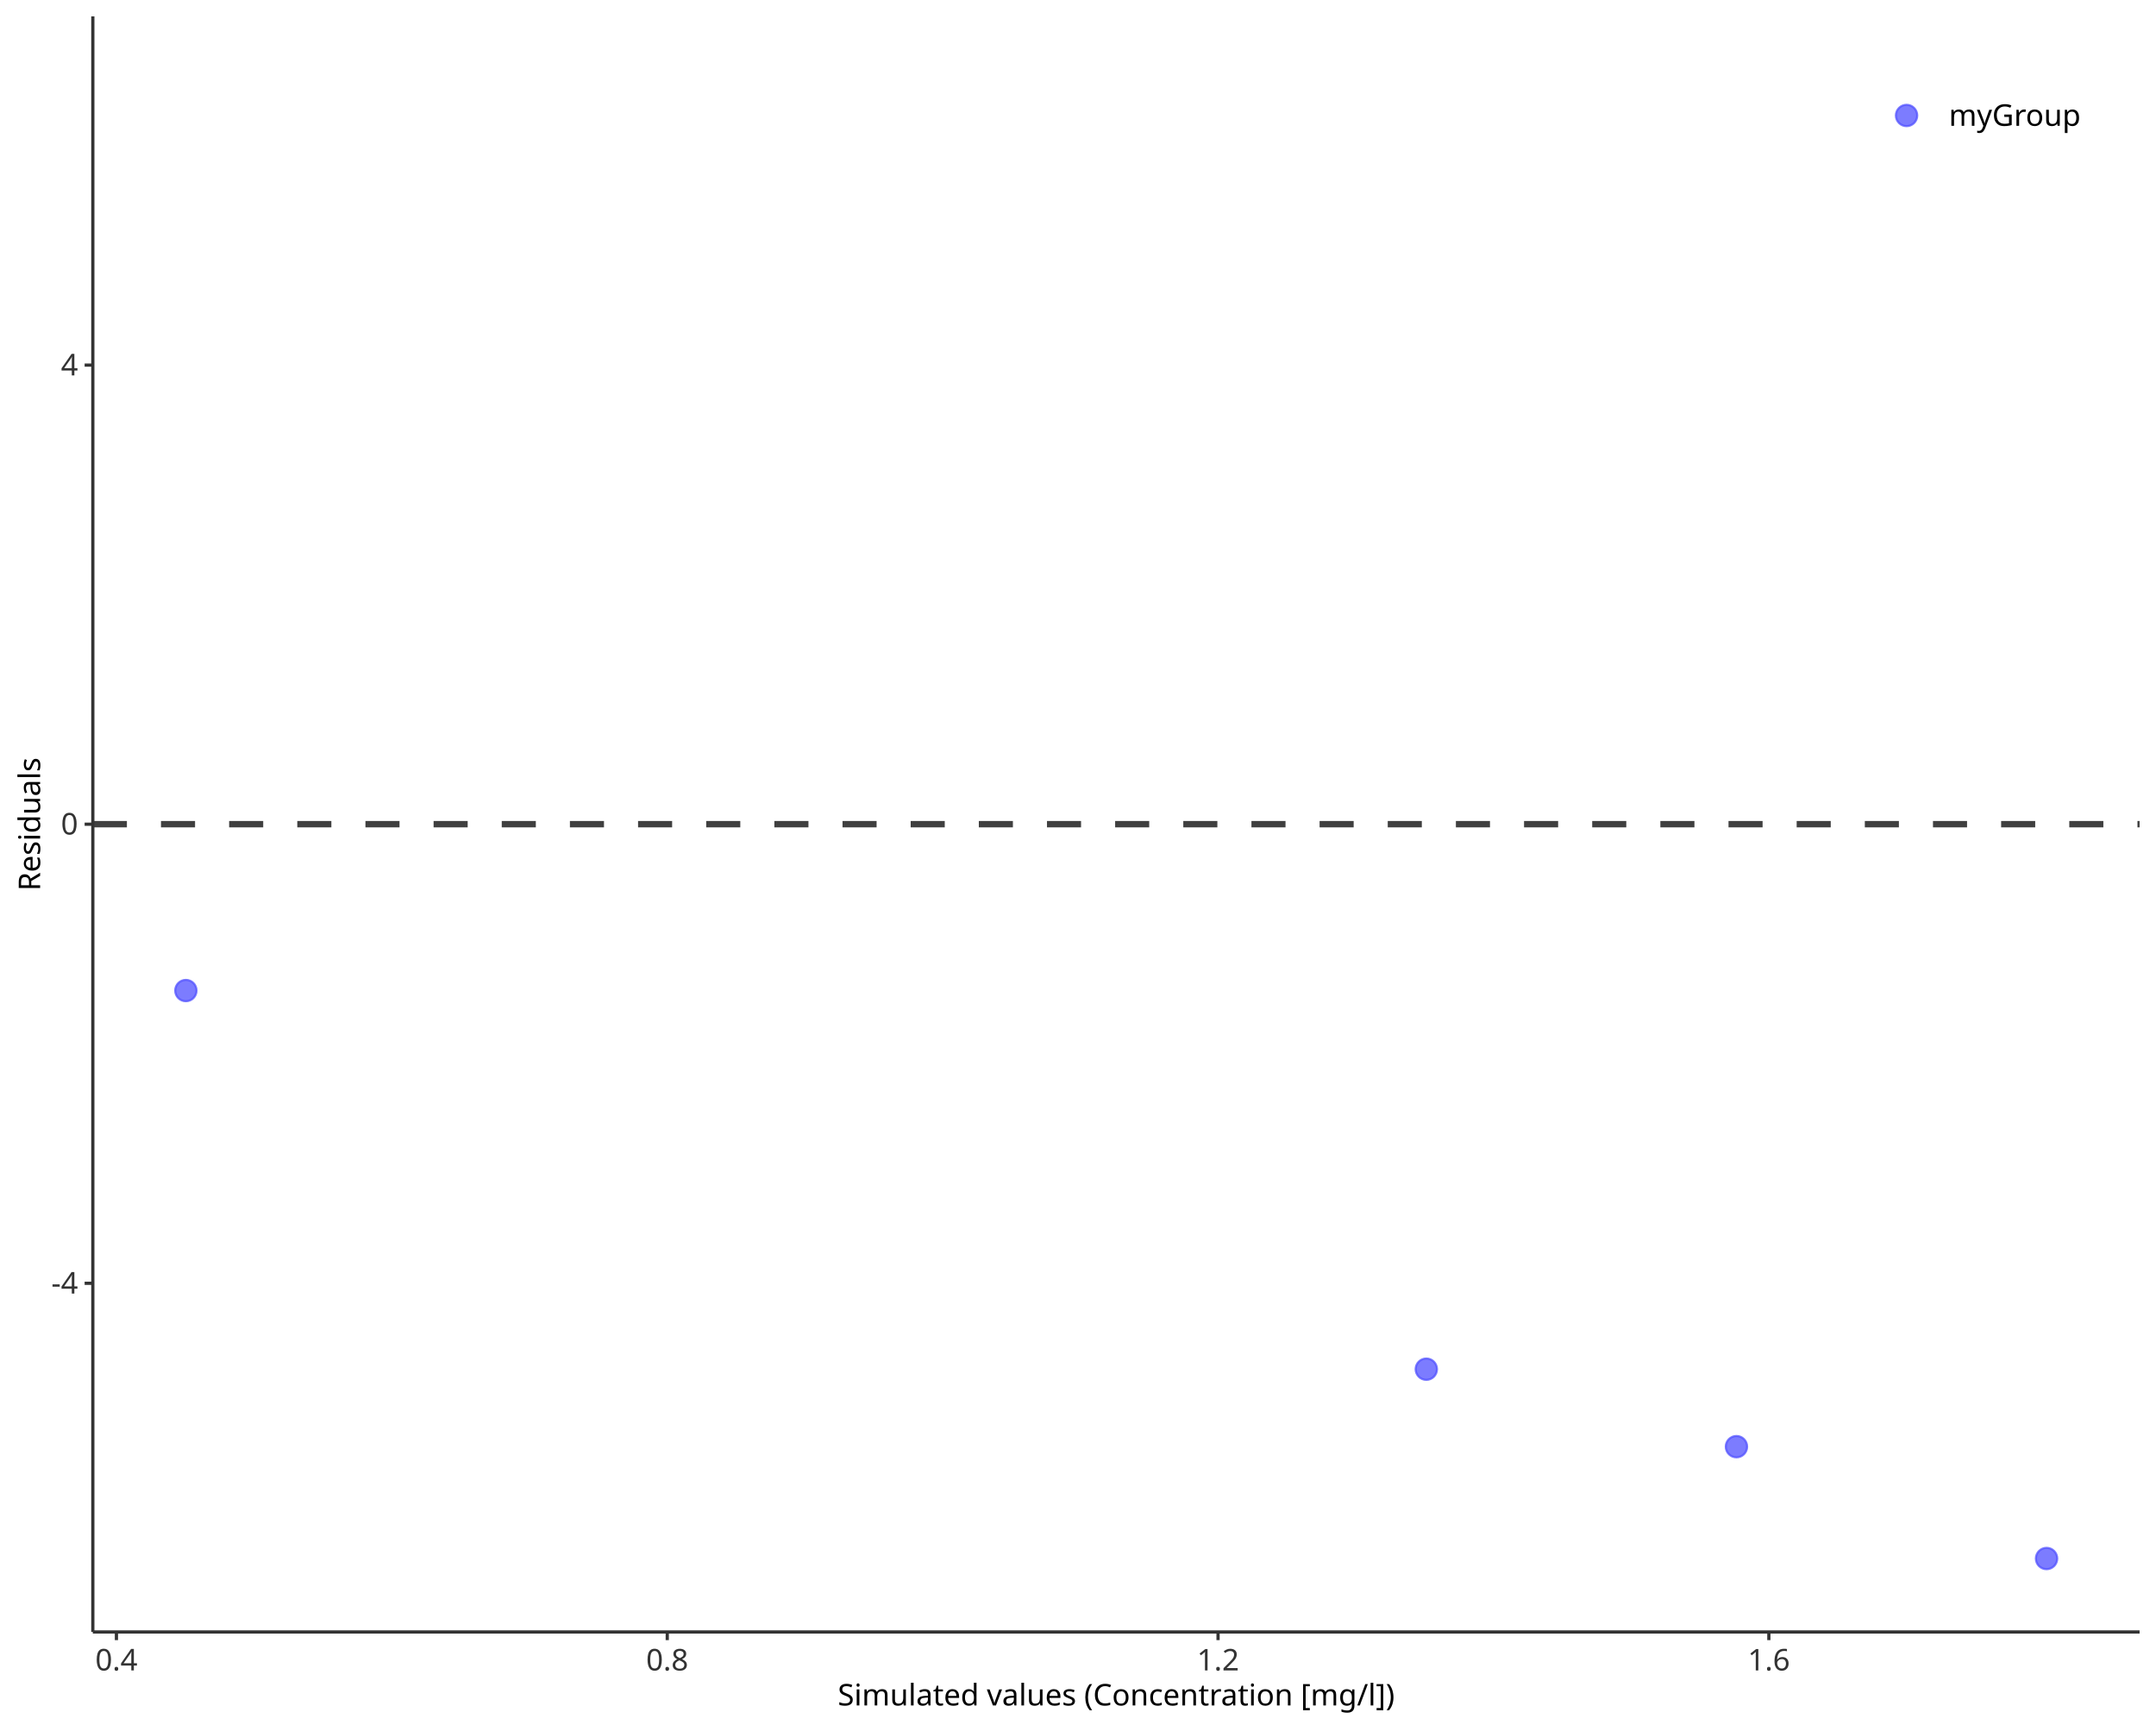
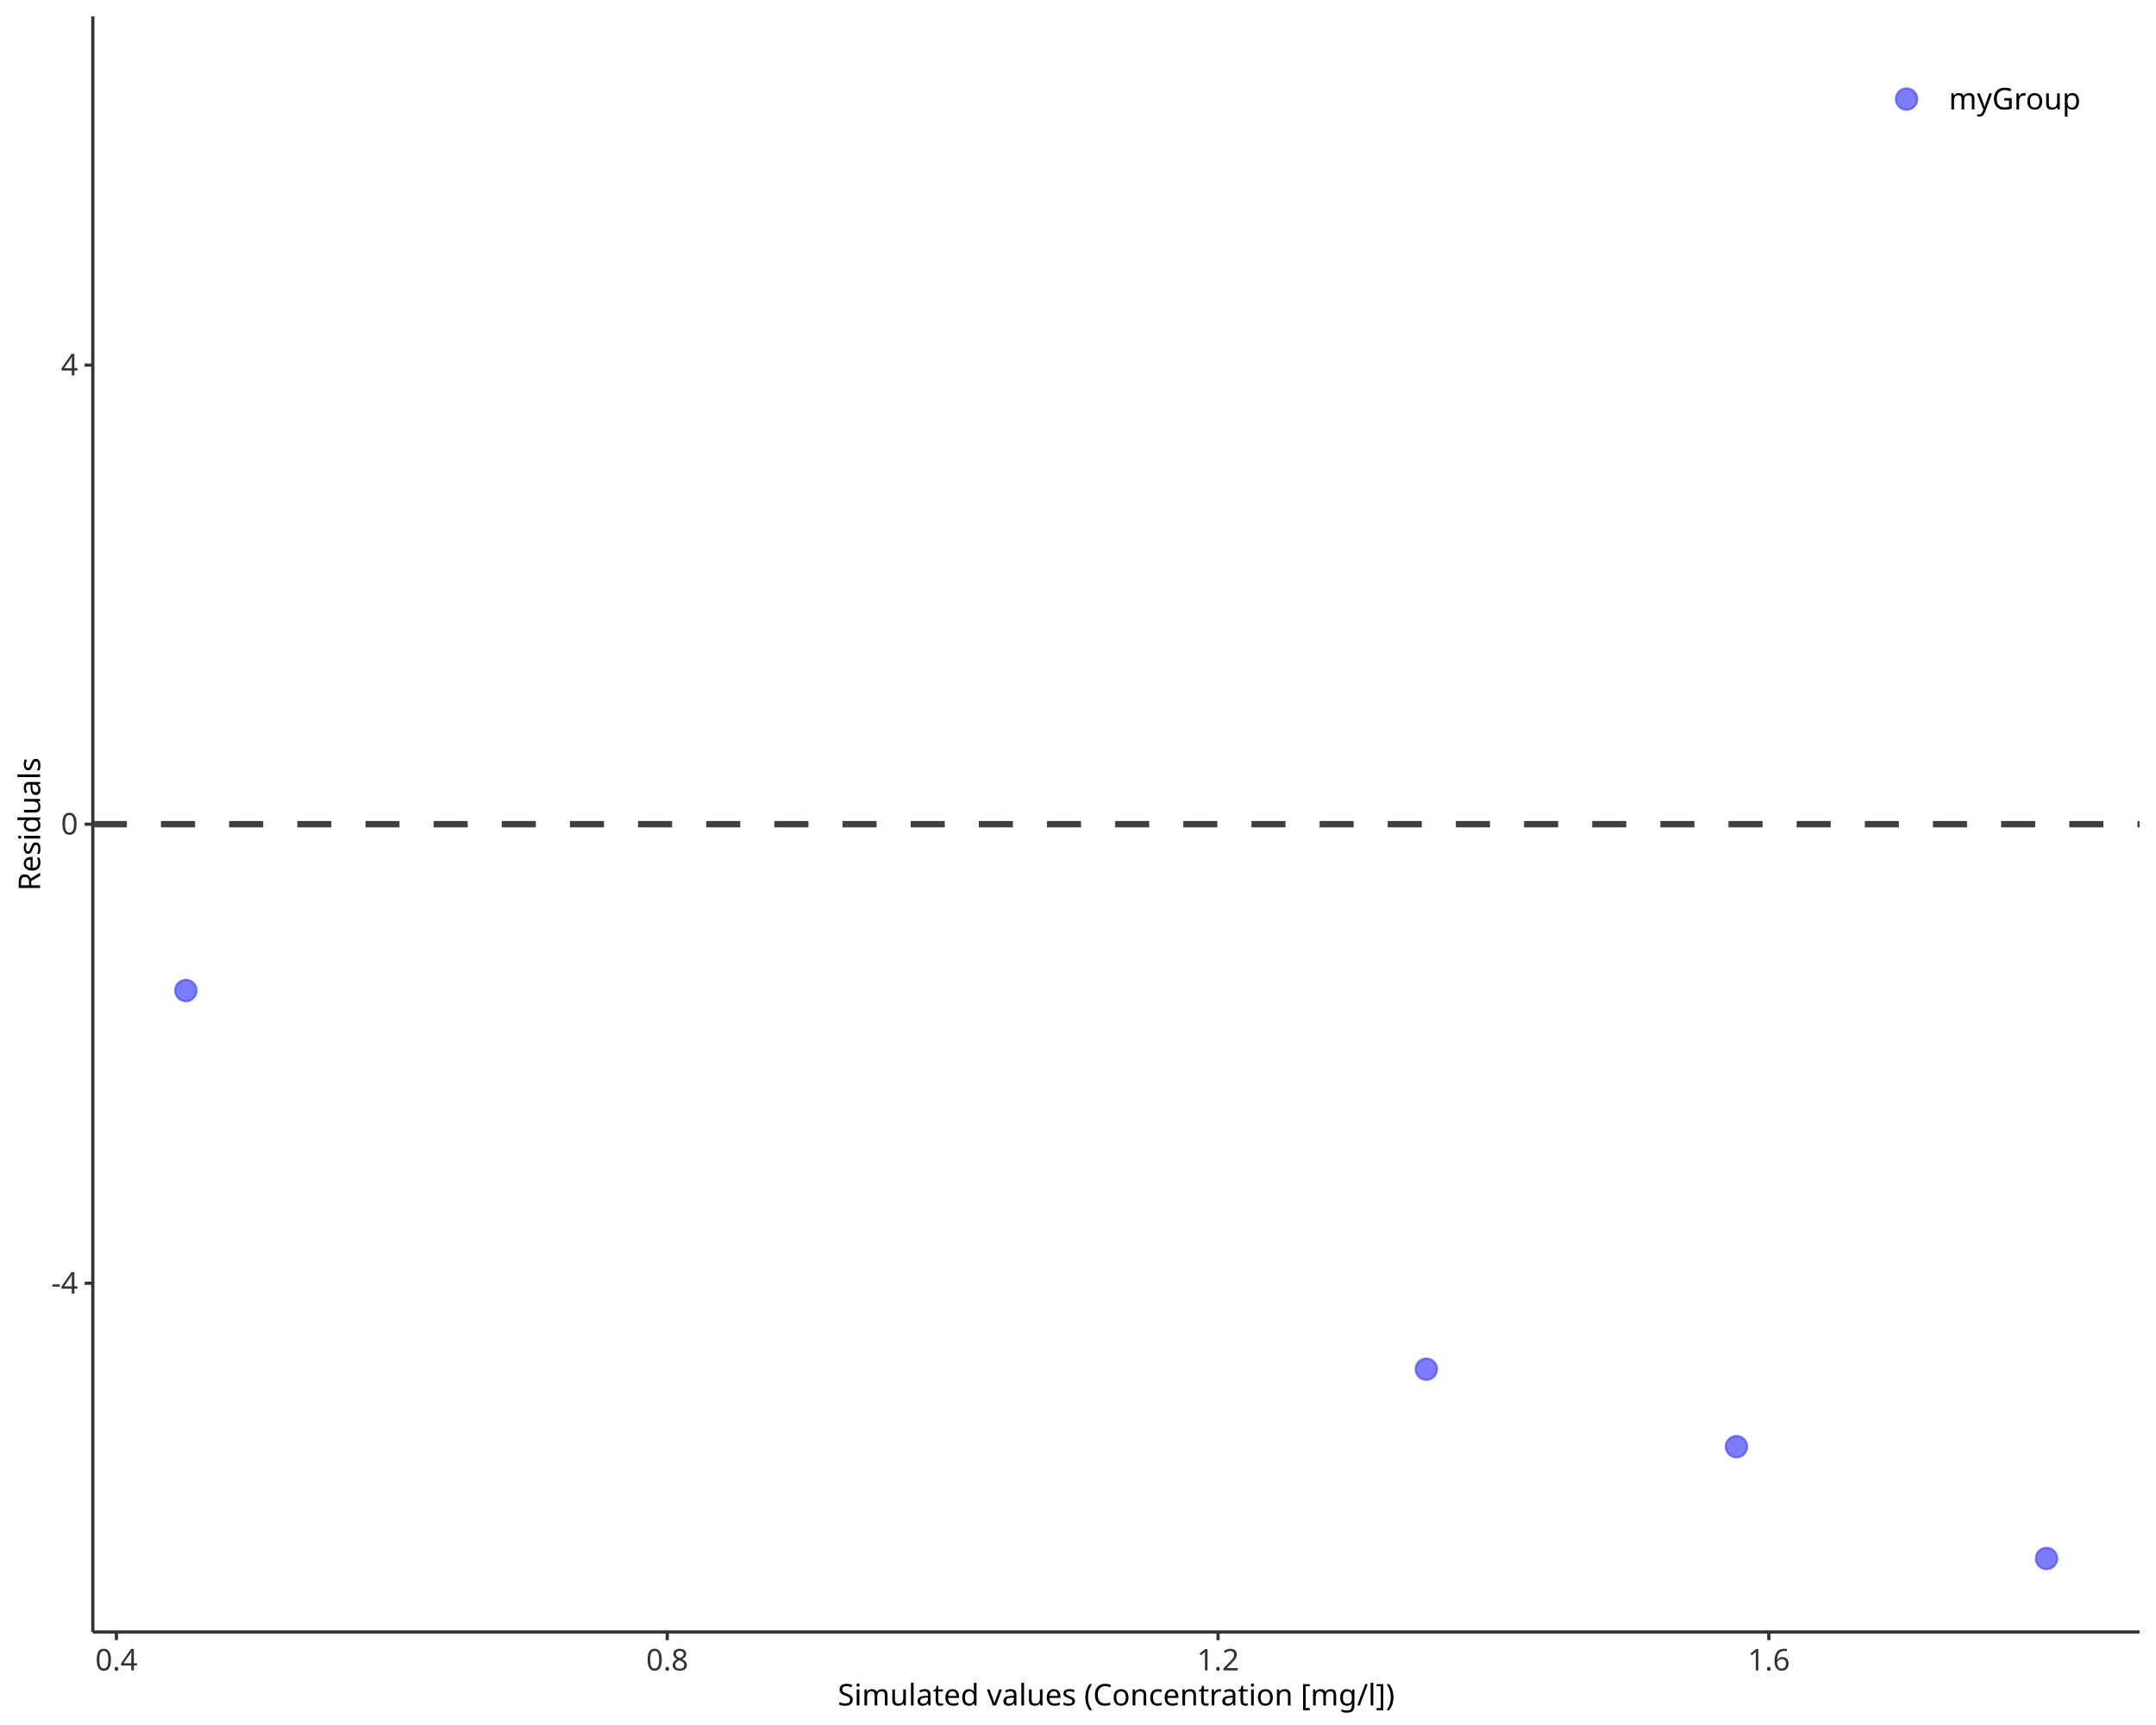
<svg xmlns="http://www.w3.org/2000/svg" class="svglite" data-engine-version="2.0" width="720.00pt" height="576.00pt" viewBox="0 0 720.00 576.00">
  <defs>
    <style type="text/css">
    .svglite line, .svglite polyline, .svglite polygon, .svglite path, .svglite rect, .svglite circle {
      fill: none;
      stroke: #000000;
      stroke-linecap: round;
      stroke-linejoin: round;
      stroke-miterlimit: 10.00;
    }
  </style>
  </defs>
  <rect width="100%" height="100%" style="stroke: none; fill: #FFFFFF;" />
  <defs>
    <clipPath id="cpMC4wMHw3MjAuMDB8MC4wMHw1NzYuMDA=">
      <rect x="0.00" y="0.00" width="720.00" height="576.00" />
    </clipPath>
  </defs>
  <g clip-path="url(#cpMC4wMHw3MjAuMDB8MC4wMHw1NzYuMDA=)">
    <rect x="0.00" y="0.00" width="720.00" height="576.00" style="stroke-width: 1.07; stroke: none; fill: #FFFFFF;" />
  </g>
  <defs>
    <clipPath id="cpMzEuMDB8NzE0LjUyfDUuNDh8NTQ0Ljkz">
      <rect x="31.00" y="5.48" width="683.52" height="539.45" />
    </clipPath>
  </defs>
  <g clip-path="url(#cpMzEuMDB8NzE0LjUyfDUuNDh8NTQ0Ljkz)">
    <rect x="31.00" y="5.48" width="683.52" height="539.45" style="stroke-width: 1.07; stroke: none; fill: #FFFFFF;" />
  </g>
  <g clip-path="url(#cpMC4wMHw3MjAuMDB8MC4wMHw1NzYuMDA=)">
</g>
  <g clip-path="url(#cpMzEuMDB8NzE0LjUyfDUuNDh8NTQ0Ljkz)">
</g>
  <g clip-path="url(#cpMC4wMHw3MjAuMDB8MC4wMHw1NzYuMDA=)">
</g>
  <g clip-path="url(#cpMzEuMDB8NzE0LjUyfDUuNDh8NTQ0Ljkz)">
</g>
  <g clip-path="url(#cpMC4wMHw3MjAuMDB8MC4wMHw1NzYuMDA=)">
</g>
  <g clip-path="url(#cpMzEuMDB8NzE0LjUyfDUuNDh8NTQ0Ljkz)">
</g>
  <g clip-path="url(#cpMC4wMHw3MjAuMDB8MC4wMHw1NzYuMDA=)">
</g>
  <g clip-path="url(#cpMzEuMDB8NzE0LjUyfDUuNDh8NTQ0Ljkz)">
</g>
  <g clip-path="url(#cpMC4wMHw3MjAuMDB8MC4wMHw1NzYuMDA=)">
</g>
  <g clip-path="url(#cpMzEuMDB8NzE0LjUyfDUuNDh8NTQ0Ljkz)">
</g>
  <g clip-path="url(#cpMC4wMHw3MjAuMDB8MC4wMHw1NzYuMDA=)">
</g>
  <g clip-path="url(#cpMzEuMDB8NzE0LjUyfDUuNDh8NTQ0Ljkz)">
</g>
  <g clip-path="url(#cpMC4wMHw3MjAuMDB8MC4wMHw1NzYuMDA=)">
</g>
  <g clip-path="url(#cpMzEuMDB8NzE0LjUyfDUuNDh8NTQ0Ljkz)">
</g>
  <g clip-path="url(#cpMC4wMHw3MjAuMDB8MC4wMHw1NzYuMDA=)">
</g>
  <g clip-path="url(#cpMzEuMDB8NzE0LjUyfDUuNDh8NTQ0Ljkz)">
</g>
  <g clip-path="url(#cpMC4wMHw3MjAuMDB8MC4wMHw1NzYuMDA=)">
</g>
  <g clip-path="url(#cpMzEuMDB8NzE0LjUyfDUuNDh8NTQ0Ljkz)">
</g>
  <g clip-path="url(#cpMC4wMHw3MjAuMDB8MC4wMHw1NzYuMDA=)">
</g>
  <g clip-path="url(#cpMzEuMDB8NzE0LjUyfDUuNDh8NTQ0Ljkz)">
</g>
  <g clip-path="url(#cpMC4wMHw3MjAuMDB8MC4wMHw1NzYuMDA=)">
</g>
  <g clip-path="url(#cpMzEuMDB8NzE0LjUyfDUuNDh8NTQ0Ljkz)">
</g>
  <g clip-path="url(#cpMC4wMHw3MjAuMDB8MC4wMHw1NzYuMDA=)">
</g>
  <g clip-path="url(#cpMzEuMDB8NzE0LjUyfDUuNDh8NTQ0Ljkz)">
</g>
  <g clip-path="url(#cpMC4wMHw3MjAuMDB8MC4wMHw1NzYuMDA=)">
</g>
  <g clip-path="url(#cpMzEuMDB8NzE0LjUyfDUuNDh8NTQ0Ljkz)">
</g>
  <g clip-path="url(#cpMC4wMHw3MjAuMDB8MC4wMHw1NzYuMDA=)">
</g>
  <g clip-path="url(#cpMzEuMDB8NzE0LjUyfDUuNDh8NTQ0Ljkz)">
</g>
  <g clip-path="url(#cpMC4wMHw3MjAuMDB8MC4wMHw1NzYuMDA=)">
</g>
  <g clip-path="url(#cpMzEuMDB8NzE0LjUyfDUuNDh8NTQ0Ljkz)">
</g>
  <g clip-path="url(#cpMC4wMHw3MjAuMDB8MC4wMHw1NzYuMDA=)">
</g>
  <g clip-path="url(#cpMzEuMDB8NzE0LjUyfDUuNDh8NTQ0Ljkz)">
+ </g>
+   <g clip-path="url(#cpMC4wMHw3MjAuMDB8MC4wMHw1NzYuMDA=)">
+ </g>
+   <g clip-path="url(#cpMzEuMDB8NzE0LjUyfDUuNDh8NTQ0Ljkz)">
+ </g>
+   <g clip-path="url(#cpMC4wMHw3MjAuMDB8MC4wMHw1NzYuMDA=)">
+ </g>
+   <g clip-path="url(#cpMzEuMDB8NzE0LjUyfDUuNDh8NTQ0Ljkz)">
+ </g>
+   <g clip-path="url(#cpMC4wMHw3MjAuMDB8MC4wMHw1NzYuMDA=)">
+ </g>
+   <g clip-path="url(#cpMzEuMDB8NzE0LjUyfDUuNDh8NTQ0Ljkz)">
+ </g>
+   <g clip-path="url(#cpMC4wMHw3MjAuMDB8MC4wMHw1NzYuMDA=)">
+ </g>
+   <g clip-path="url(#cpMzEuMDB8NzE0LjUyfDUuNDh8NTQ0Ljkz)">
    <line x1="31.00" y1="275.21" x2="714.52" y2="275.21" style="stroke-width: 2.13; stroke: #000000; stroke-opacity: 0.75; stroke-dasharray: 11.38,11.38; stroke-linecap: butt;" />
    <circle cx="62.07" cy="330.76" r="3.56" style="stroke-width: 0.71; stroke: #5050FF; stroke-opacity: 0.75; fill: #5050FF; fill-opacity: 0.75;" />
    <circle cx="476.32" cy="457.19" r="3.56" style="stroke-width: 0.71; stroke: #5050FF; stroke-opacity: 0.75; fill: #5050FF; fill-opacity: 0.75;" />
    <circle cx="579.89" cy="483.06" r="3.56" style="stroke-width: 0.71; stroke: #5050FF; stroke-opacity: 0.75; fill: #5050FF; fill-opacity: 0.75;" />
    <circle cx="683.45" cy="520.41" r="3.56" style="stroke-width: 0.71; stroke: #5050FF; stroke-opacity: 0.75; fill: #5050FF; fill-opacity: 0.75;" />
  </g>
  <g clip-path="url(#cpMC4wMHw3MjAuMDB8MC4wMHw1NzYuMDA=)">
    <polyline points="31.00,544.93 31.00,5.48 " style="stroke-width: 1.07; stroke: #333333; stroke-linecap: butt;" />
    <text x="26.07" y="431.94" text-anchor="end" style="font-size: 10.00px; fill: #333333; font-family: sans;" textLength="8.89px" lengthAdjust="spacingAndGlyphs">-4</text>
    <text x="26.07" y="278.65" text-anchor="end" style="font-size: 10.00px; fill: #333333; font-family: sans;" textLength="5.56px" lengthAdjust="spacingAndGlyphs">0</text>
    <text x="26.07" y="125.35" text-anchor="end" style="font-size: 10.00px; fill: #333333; font-family: sans;" textLength="5.56px" lengthAdjust="spacingAndGlyphs">4</text>
    <polyline points="28.26,428.50 31.00,428.50 " style="stroke-width: 1.07; stroke: #333333; stroke-linecap: butt;" />
    <polyline points="28.26,275.21 31.00,275.21 " style="stroke-width: 1.07; stroke: #333333; stroke-linecap: butt;" />
    <polyline points="28.26,121.91 31.00,121.91 " style="stroke-width: 1.07; stroke: #333333; stroke-linecap: butt;" />
    <polyline points="31.00,544.93 714.52,544.93 " style="stroke-width: 1.07; stroke: #333333; stroke-linecap: butt;" />
    <polyline points="38.88,547.67 38.88,544.93 " style="stroke-width: 1.07; stroke: #333333; stroke-linecap: butt;" />
    <polyline points="222.83,547.67 222.83,544.93 " style="stroke-width: 1.07; stroke: #333333; stroke-linecap: butt;" />
    <polyline points="406.77,547.67 406.77,544.93 " style="stroke-width: 1.07; stroke: #333333; stroke-linecap: butt;" />
    <polyline points="590.71,547.67 590.71,544.93 " style="stroke-width: 1.07; stroke: #333333; stroke-linecap: butt;" />
    <text x="38.88" y="557.78" text-anchor="middle" style="font-size: 10.00px; fill: #333333; font-family: sans;" textLength="13.90px" lengthAdjust="spacingAndGlyphs">0.4</text>
    <text x="222.83" y="557.78" text-anchor="middle" style="font-size: 10.00px; fill: #333333; font-family: sans;" textLength="13.90px" lengthAdjust="spacingAndGlyphs">0.8</text>
    <text x="406.77" y="557.78" text-anchor="middle" style="font-size: 10.00px; fill: #333333; font-family: sans;" textLength="13.90px" lengthAdjust="spacingAndGlyphs">1.2</text>
    <text x="590.71" y="557.78" text-anchor="middle" style="font-size: 10.00px; fill: #333333; font-family: sans;" textLength="13.90px" lengthAdjust="spacingAndGlyphs">1.6</text>
    <text x="372.76" y="569.48" text-anchor="middle" style="font-size: 10.00px; font-family: sans;" textLength="175.10px" lengthAdjust="spacingAndGlyphs">Simulated values (Concentration [mg/l])</text>
    <text transform="translate(13.40,275.21) rotate(-90)" text-anchor="middle" style="font-size: 10.00px; font-family: sans;" textLength="43.92px" lengthAdjust="spacingAndGlyphs">Residuals</text>
-     <rect x="622.58" y="18.97" width="74.85" height="33.72" style="stroke-width: 1.07; stroke: none; fill: #FFFFFF;" />
-     <rect x="628.06" y="29.92" width="17.28" height="17.28" style="stroke-width: 1.07; stroke: none; fill: #FFFFFF;" />
-     <circle cx="636.70" cy="38.56" r="3.56" style="stroke-width: 0.71; stroke: #5050FF; stroke-opacity: 0.75; fill: #5050FF; fill-opacity: 0.75;" />
-     <text x="650.82" y="42.01" style="font-size: 10.00px; font-family: sans;" textLength="41.14px" lengthAdjust="spacingAndGlyphs">myGroup</text>
+     <rect x="622.58" y="18.97" width="74.85" height="28.24" style="stroke-width: 1.07; stroke: none; fill: #FFFFFF;" />
+     <rect x="628.06" y="24.45" width="17.28" height="17.28" style="stroke-width: 1.07; stroke: none; fill: #FFFFFF;" />
+     <circle cx="636.70" cy="33.09" r="3.56" style="stroke-width: 0.71; stroke: #5050FF; stroke-opacity: 0.75; fill: #5050FF; fill-opacity: 0.75;" />
+     <text x="650.82" y="36.53" style="font-size: 10.00px; font-family: sans;" textLength="41.14px" lengthAdjust="spacingAndGlyphs">myGroup</text>
  </g>
</svg>
